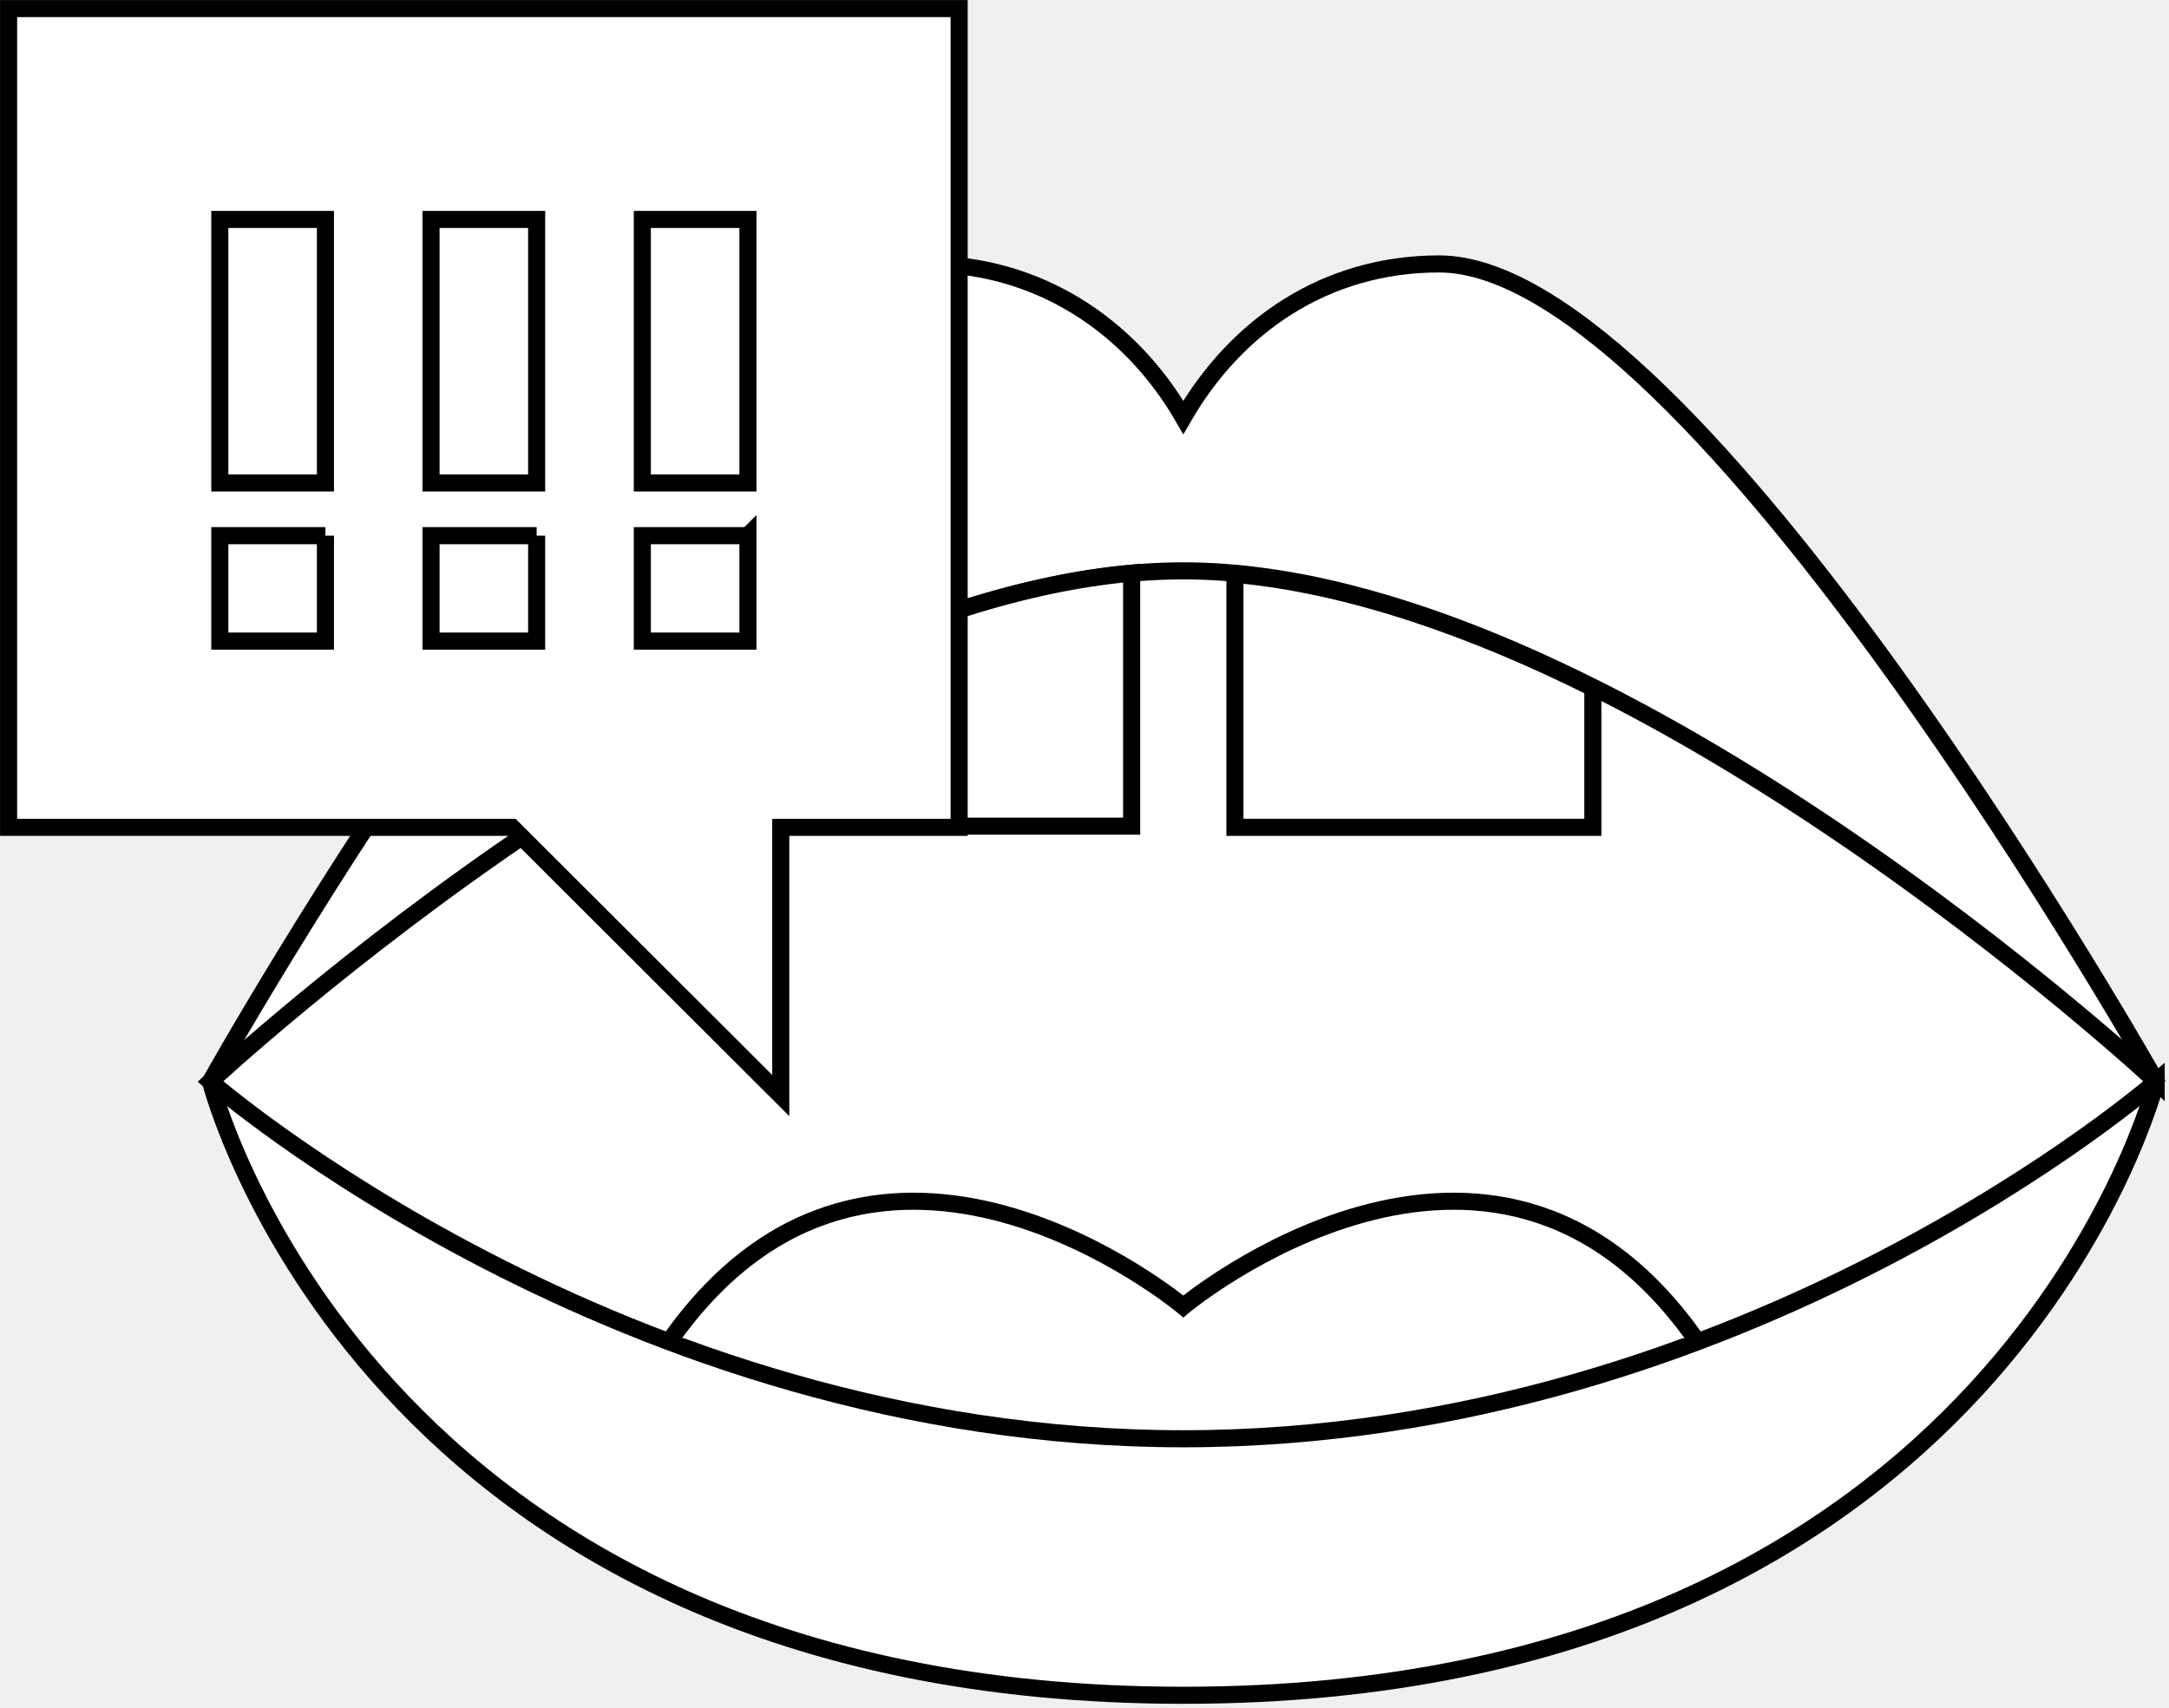
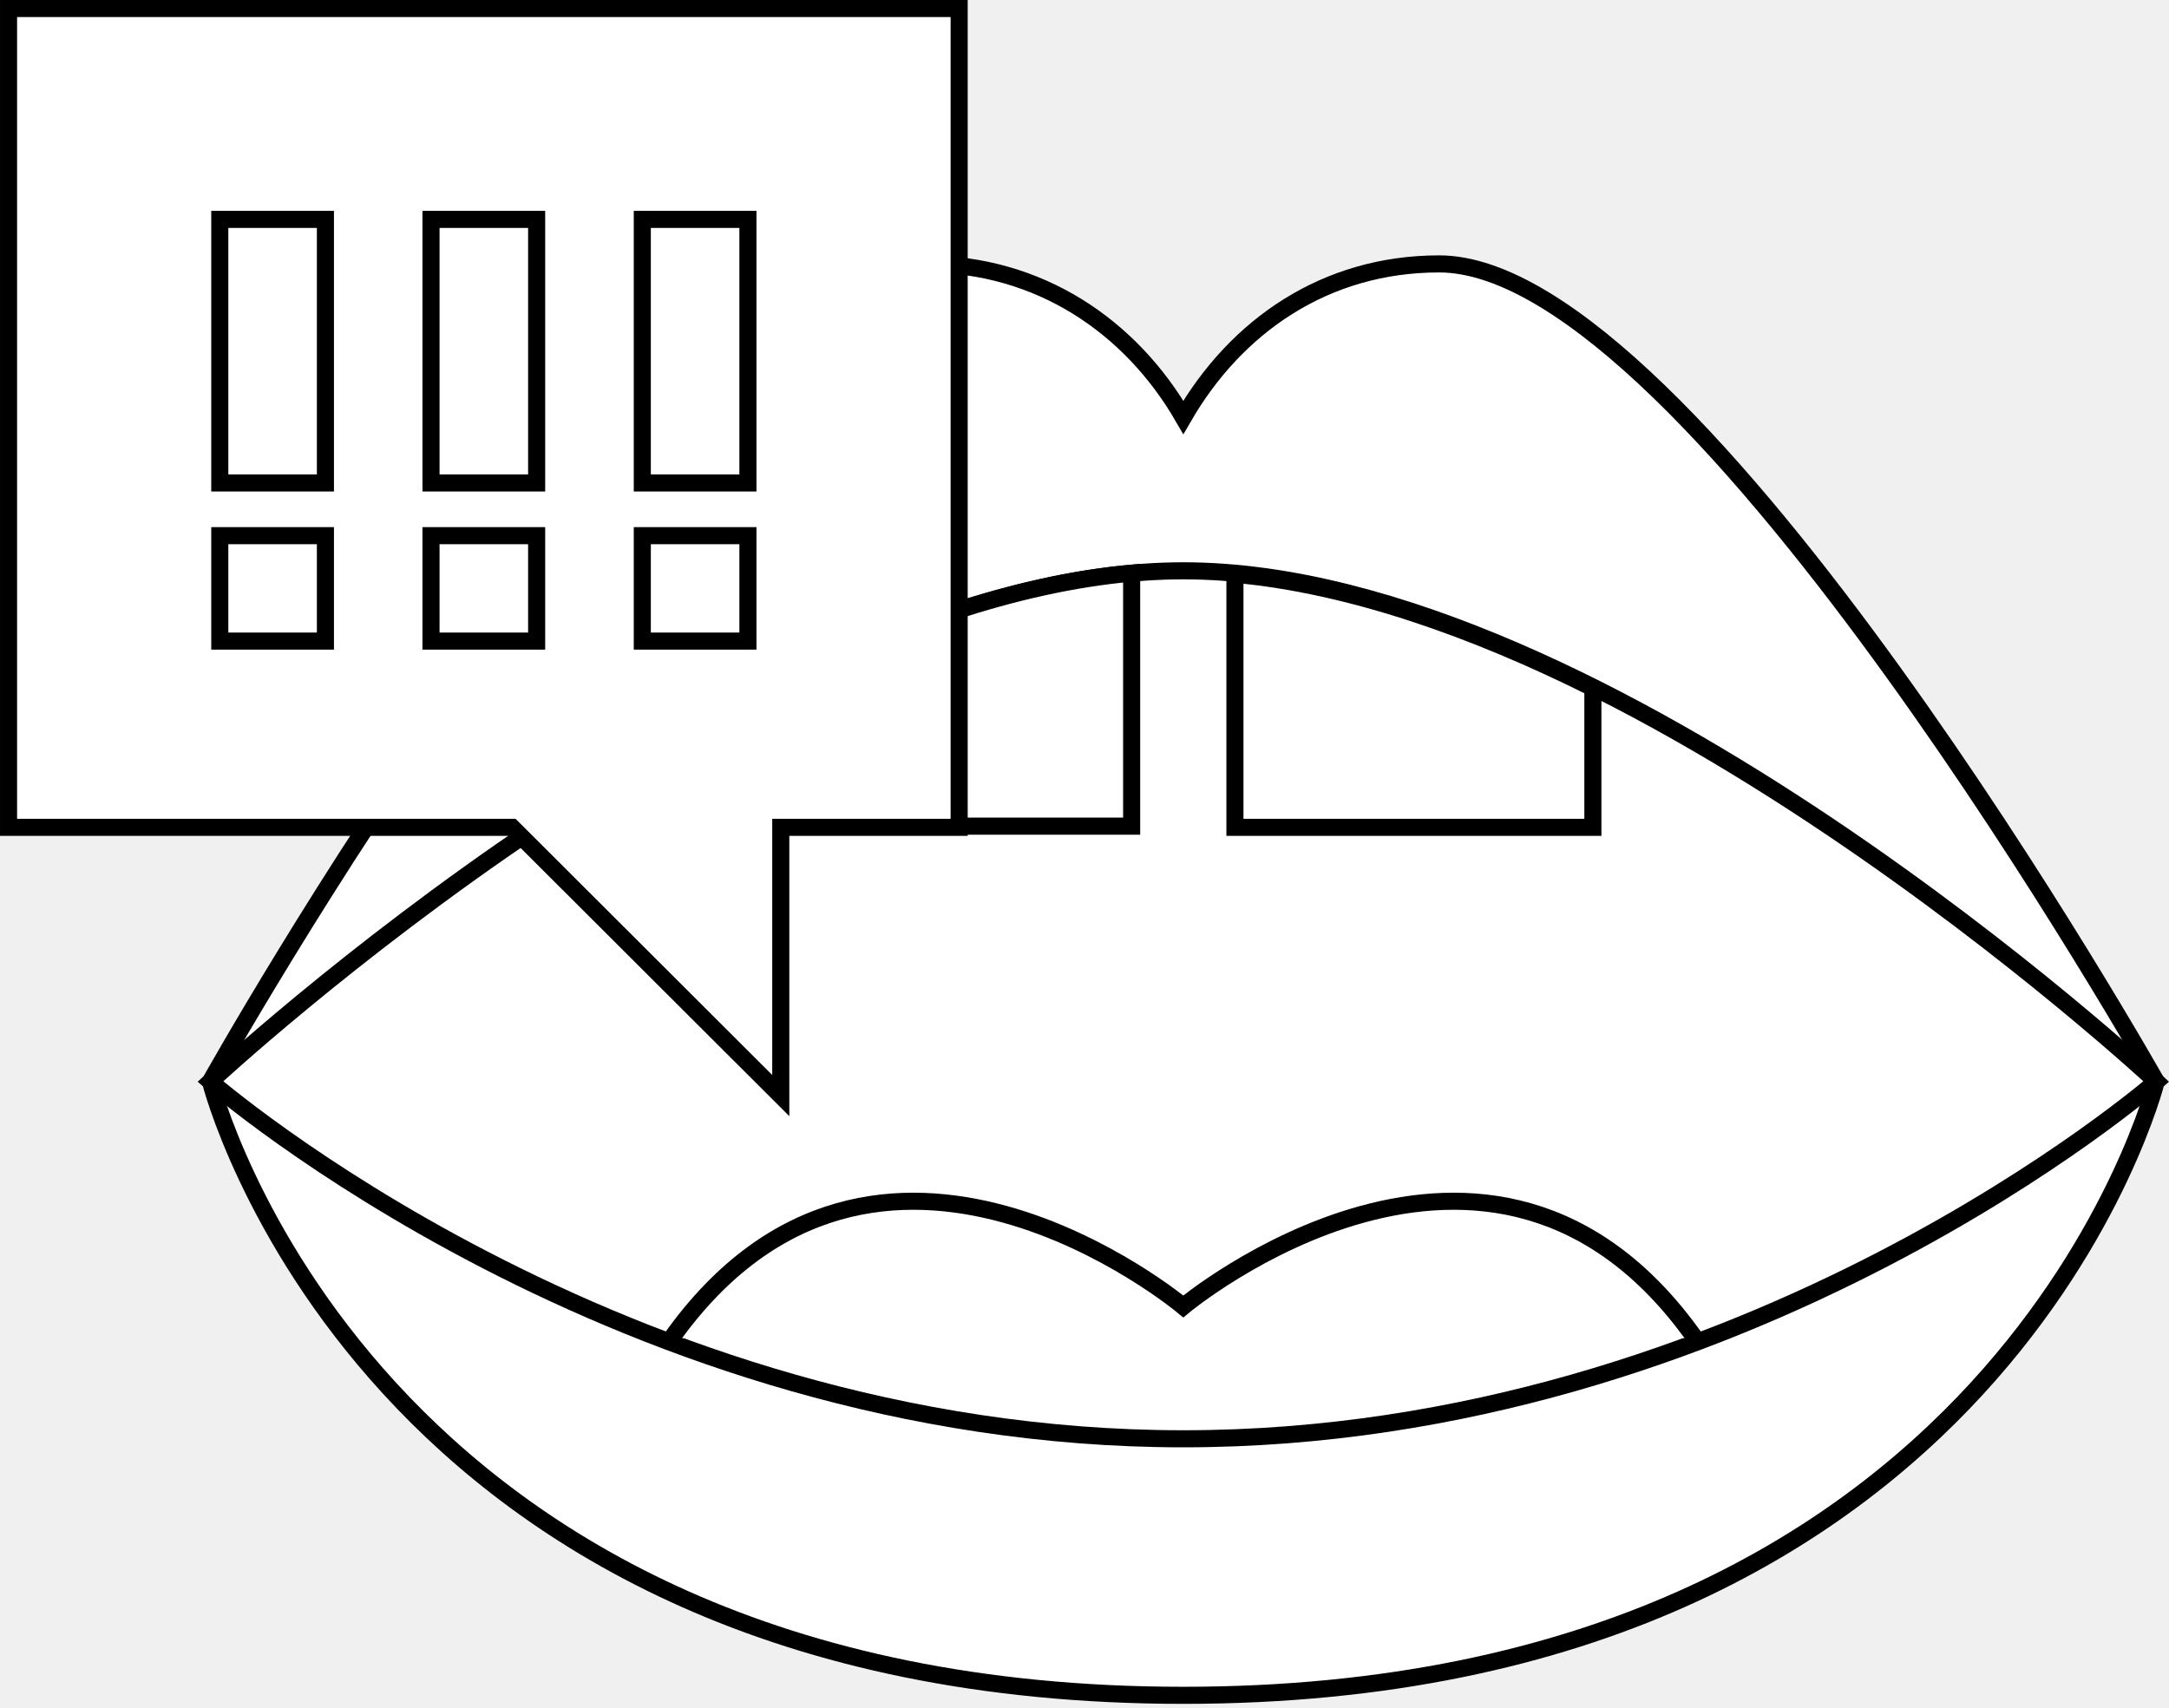
- <svg xmlns="http://www.w3.org/2000/svg" width="127" height="100" fill="none" viewBox="0 0 127 100">
-   <path fill="#fff" stroke="#000" stroke-miterlimit="10" d="M69.286 99.28c-47.962 0-56.963-35.944-56.963-35.944s26.798-47.88 41.846-47.88c6.665 0 12.025 3.636 15.117 8.987 3.092-5.35 8.314-8.986 14.98-8.986 14.979 0 41.983 47.88 41.983 47.88S117.248 99.28 69.286 99.28z" />
-   <path fill="#fff" stroke="#000" stroke-miterlimit="10" d="M126.249 63.336s-23.981 20.922-56.963 20.922-56.963-20.922-56.963-20.922S44.412 33.43 69.286 33.43c24.874 0 56.963 29.907 56.963 29.907z" />
-   <path fill="#fff" d="M39.324 78.359c12.025-16.875 29.959-1.852 29.959-1.852s18.002-15.023 29.959 1.852" />
-   <path stroke="#000" stroke-miterlimit="10" d="M39.324 78.359c12.025-16.875 29.959-1.852 29.959-1.852s18.002-15.023 29.959 1.852" />
-   <path fill="#fff" stroke="#000" stroke-miterlimit="10" d="M66.26 48.383V33.566c-6.872.617-14.086 3.224-20.958 6.654v8.163H66.26zM93.265 48.383v-8.095c-6.871-3.43-14.155-6.036-20.957-6.653V48.45h20.957v-.068z" />
-   <path fill="#fff" stroke="#000" stroke-miterlimit="10" d="M.503.503v47.948h29.478L45.716 64.16V48.451H56.16V.503H.504z" />
-   <path fill="#fff" stroke="#000" stroke-miterlimit="10" d="M19.055 12.85h-6.184v15.434h6.184V12.85zM19.055 31.371h-6.184v6.174h6.184V31.37zM31.422 12.85h-6.184v15.434h6.184V12.85zM31.422 31.371h-6.184v6.174h6.184V31.37zM43.793 12.85H37.61v15.434h6.184V12.85zM43.793 31.371H37.61v6.174h6.184V31.37z" />
+ <svg xmlns="http://www.w3.org/2000/svg" width="254" height="200" fill="none" viewBox="0 0 254 200">
+   <path fill="#fff" stroke="#000" stroke-miterlimit="10" stroke-width="2" d="M138.574 198.565c-95.928 0-113.932-71.891-113.932-71.891s53.6-95.764 83.697-95.764c13.331 0 24.051 7.271 30.235 17.973 6.184-10.702 16.629-17.973 29.96-17.973 29.961 0 83.972 95.764 83.972 95.764s-18.004 71.891-113.932 71.891z" />
+   <path fill="#fff" stroke="#000" stroke-miterlimit="10" stroke-width="2" d="M252.506 126.674s-47.964 41.845-113.932 41.845-113.932-41.845-113.932-41.845 64.181-59.818 113.932-59.818c49.751 0 113.932 59.818 113.932 59.818z" />
+   <path fill="#fff" d="M78.647 156.72c24.05-33.75 59.92-3.704 59.92-3.704s36.008-30.046 59.921 3.704" />
+   <path stroke="#000" stroke-miterlimit="10" stroke-width="2" d="M78.647 156.72c24.05-33.75 59.92-3.704 59.92-3.704s36.008-30.046 59.921 3.704" />
+   <path fill="#fff" stroke="#000" stroke-miterlimit="10" stroke-width="2" d="M132.521 96.764V67.13c-13.744 1.235-28.174 6.448-41.917 13.308v16.326h41.917zM186.534 96.765v-16.19c-13.744-6.86-28.312-12.073-41.917-13.308v29.635h41.917v-.137z" />
+   <path fill="#fff" stroke="#000" stroke-miterlimit="10" stroke-width="2" d="M1.001 1.001v95.9H59.96l31.472 31.419V96.902h20.889V1H1.001z" />
+   <path fill="#fff" stroke="#000" stroke-miterlimit="10" stroke-width="2" d="M38.107 25.696H25.738v30.87h12.37v-30.87zM38.107 62.74H25.738v12.348h12.37V62.74zM62.842 25.696H50.473v30.87h12.37v-30.87zM62.842 62.74H50.473v12.348h12.37V62.74zM87.585 25.696H75.217v30.87h12.368v-30.87zM87.585 62.74H75.217v12.348h12.368V62.74z" />
</svg>
